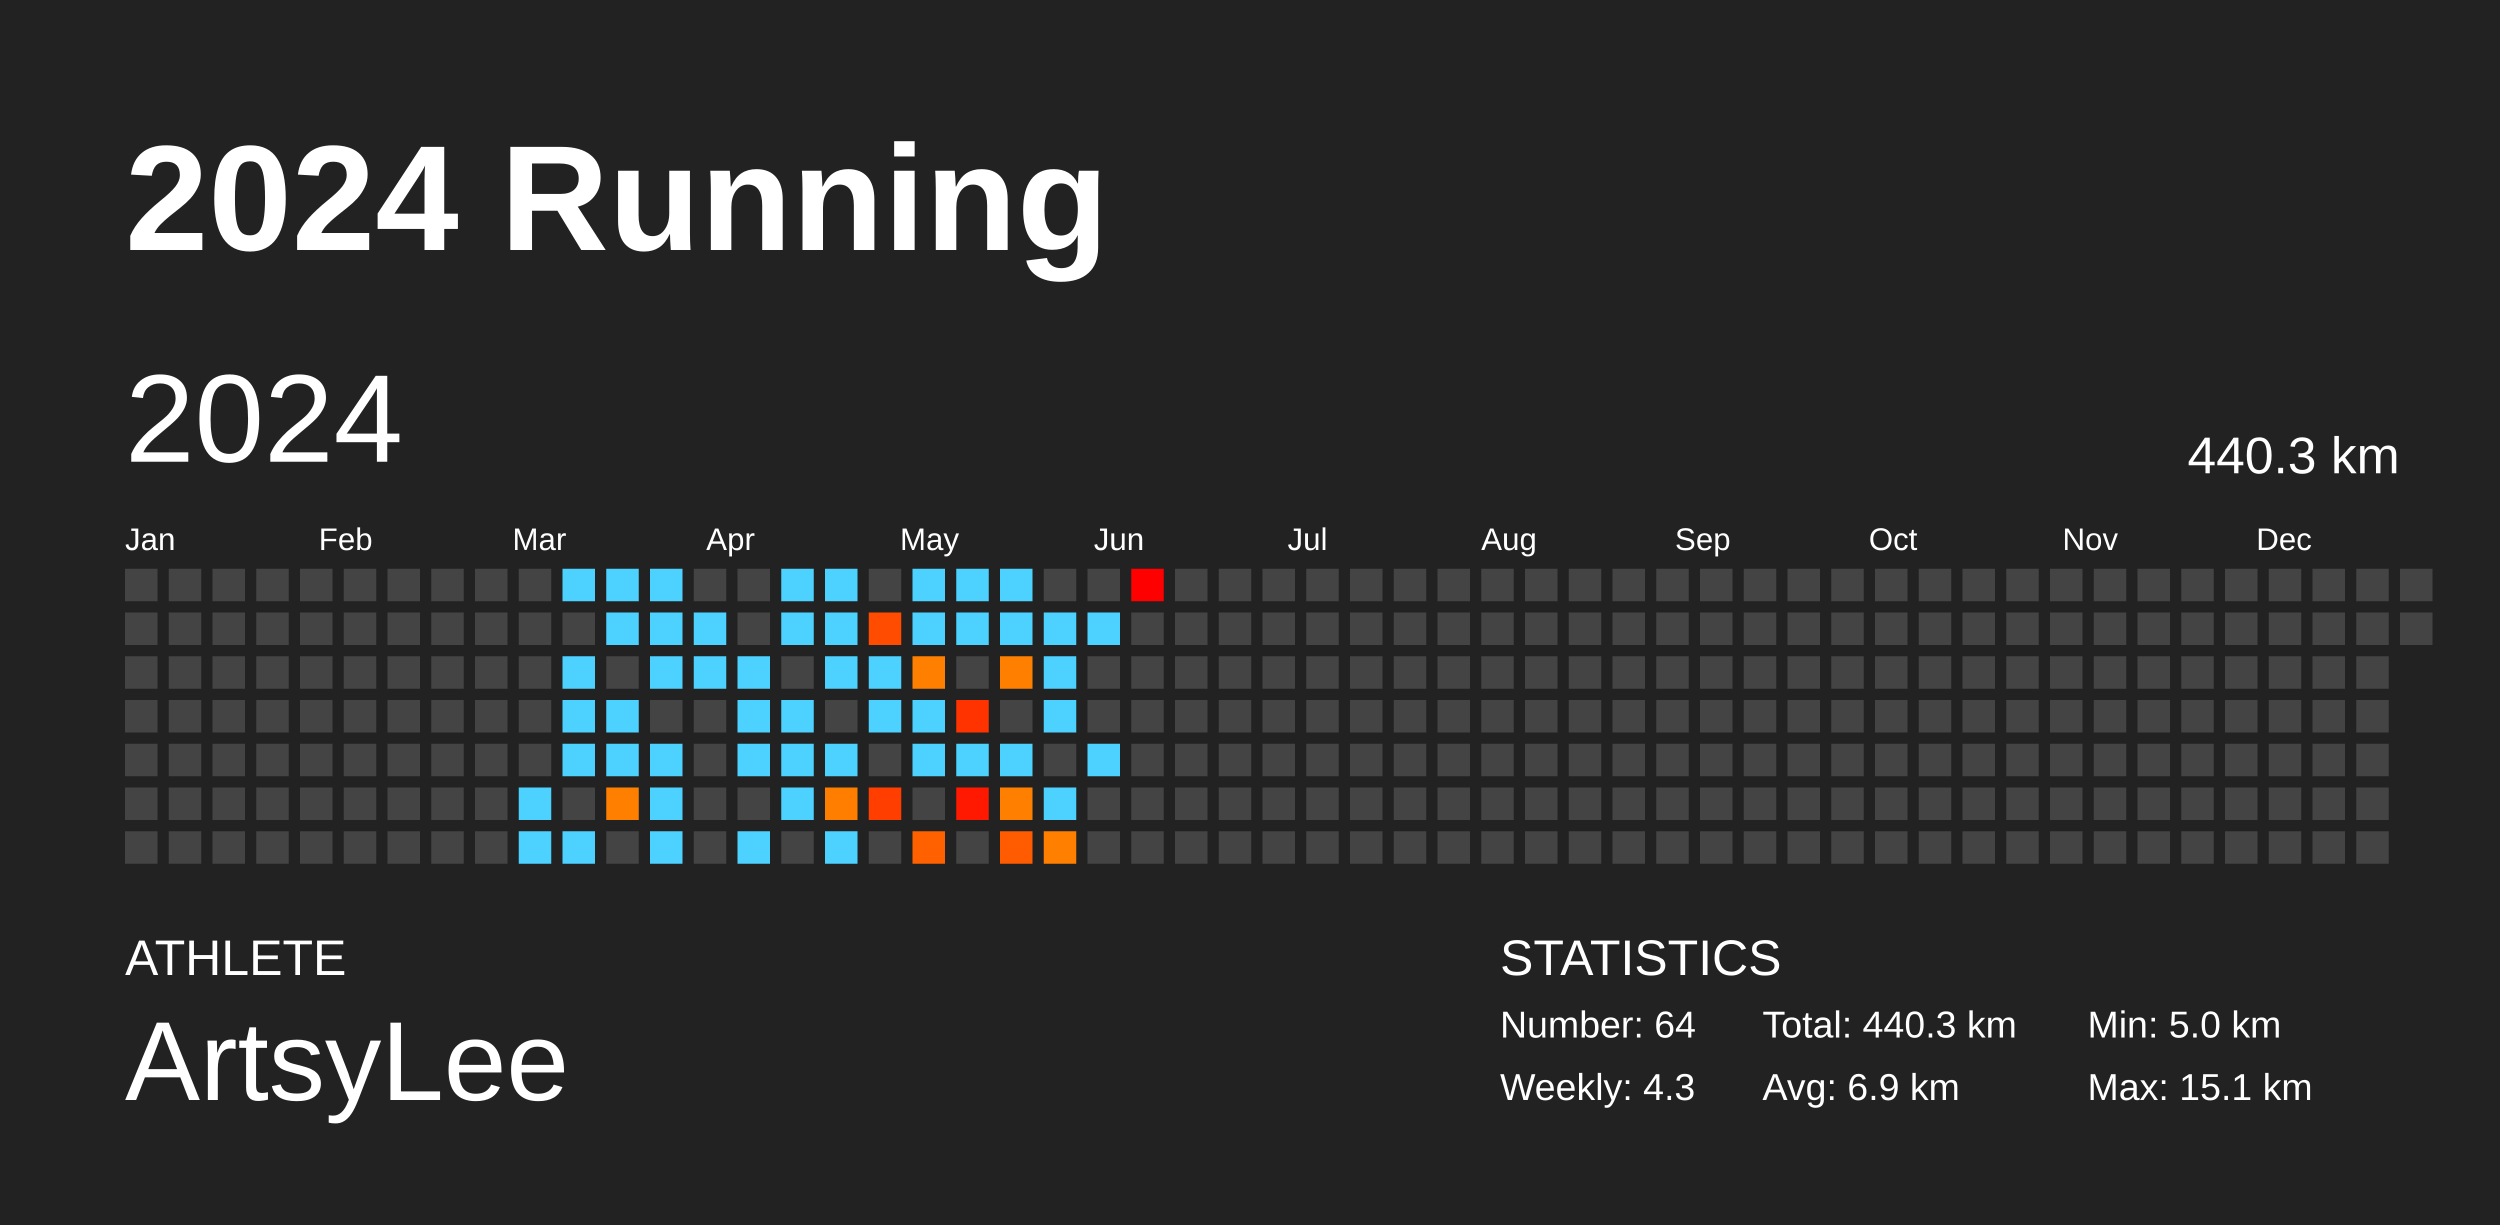
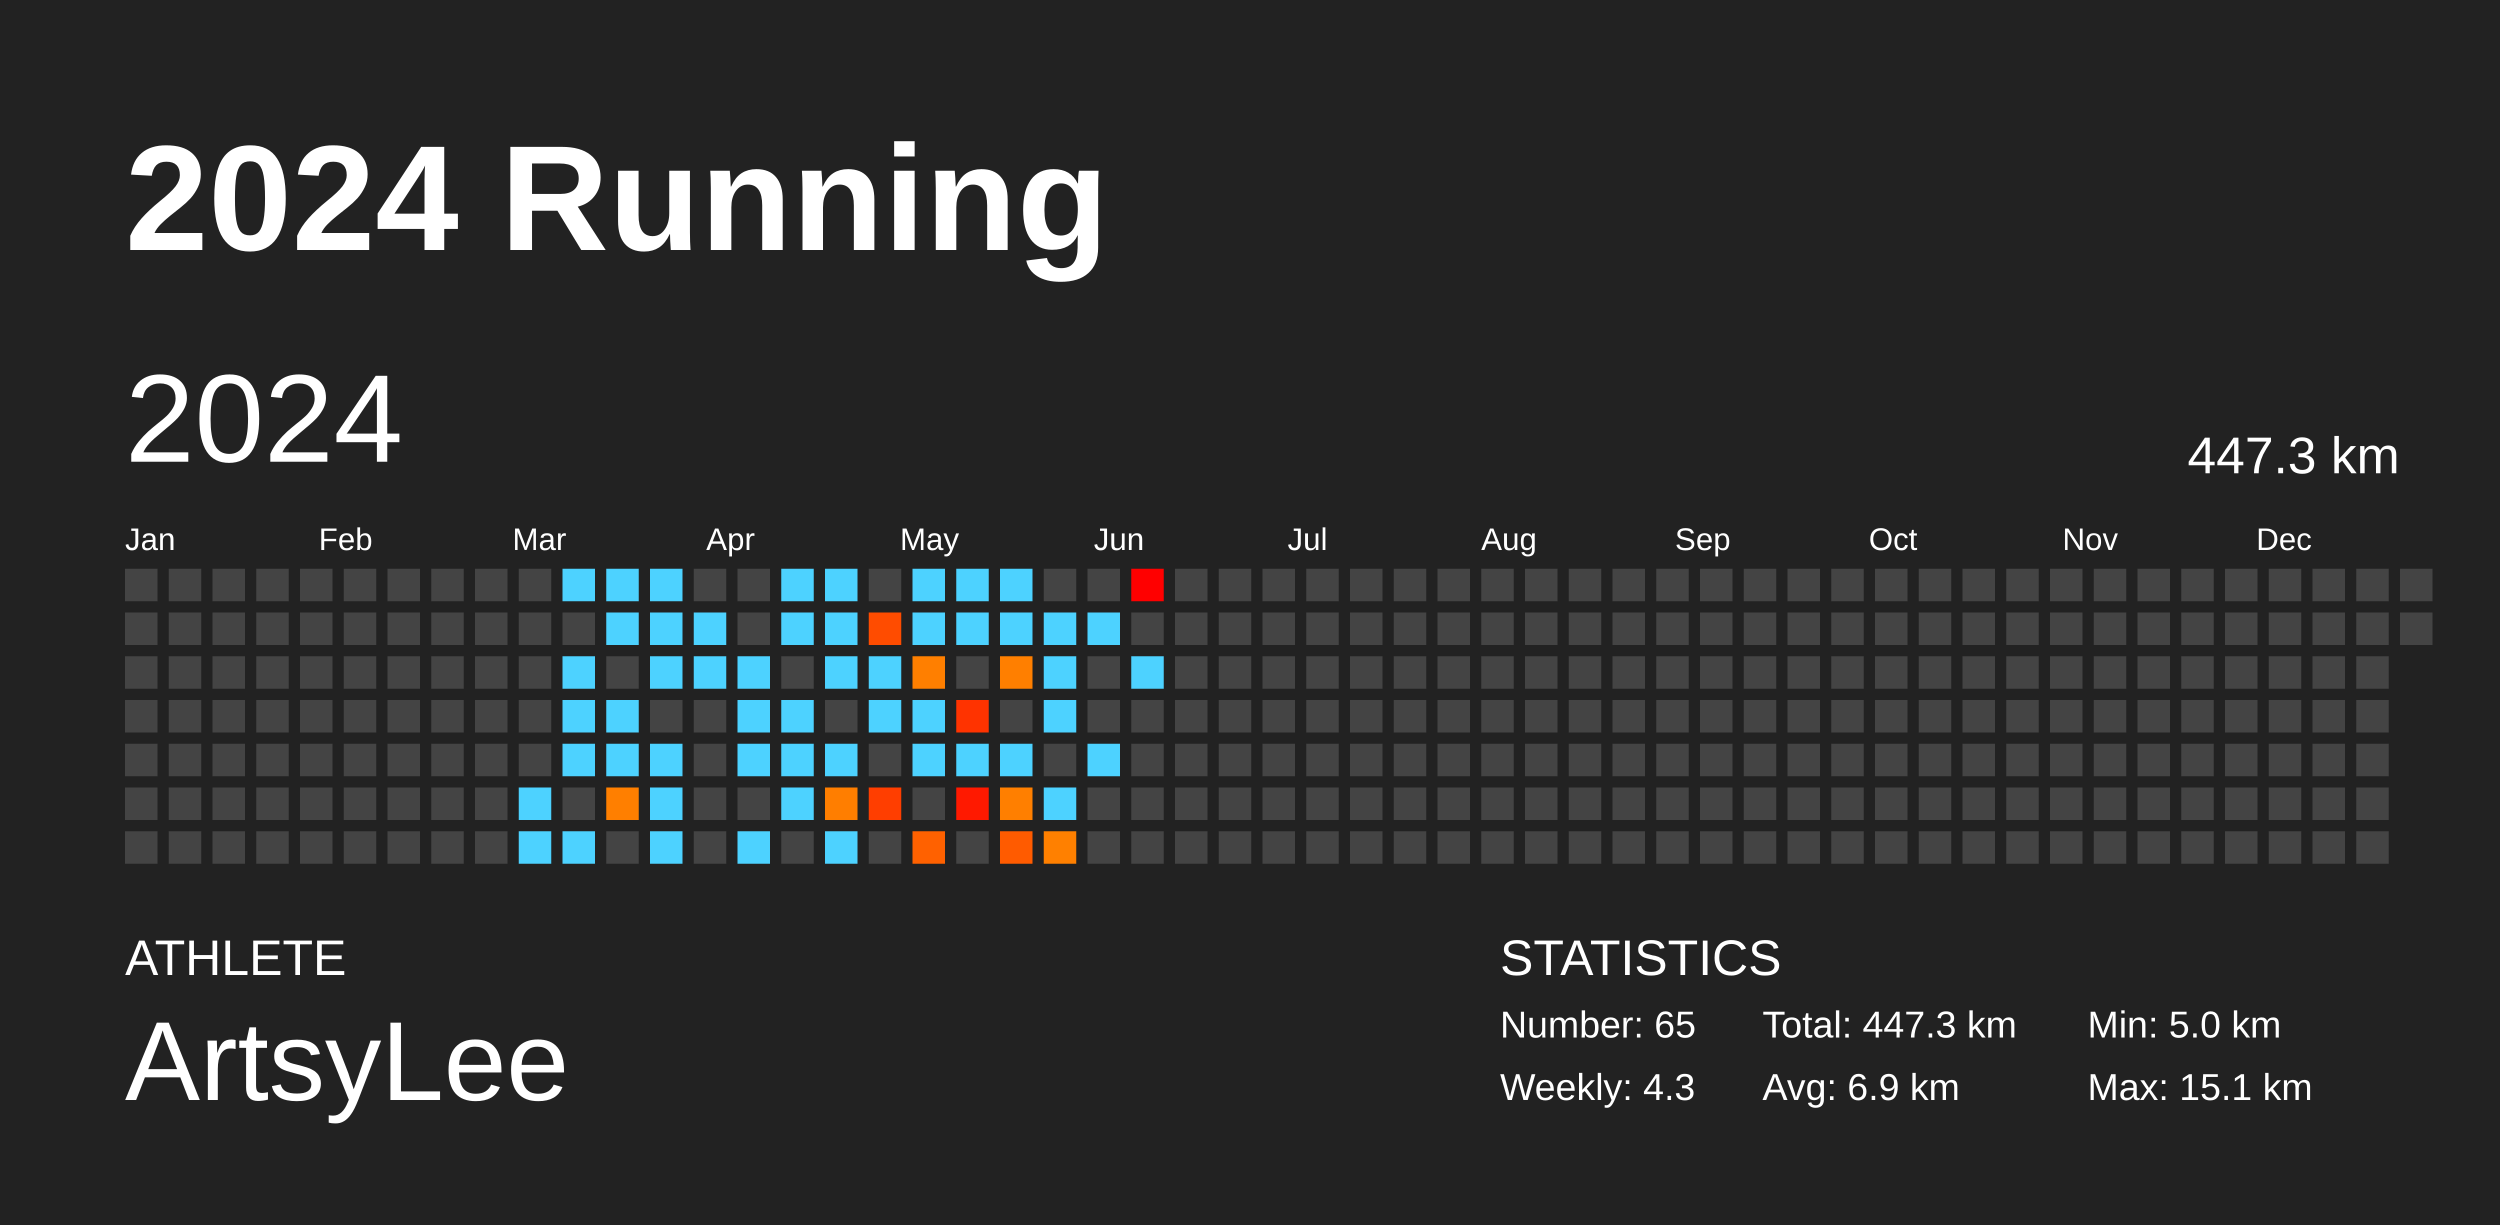
<svg xmlns="http://www.w3.org/2000/svg" baseProfile="full" height="98mm" version="1.1" viewBox="0,0,200,98" width="200mm">
  <defs />
  <rect fill="#222222" height="98" width="200" x="0" y="0" />
  <text fill="#FFFFFF" style="font-size:12px; font-family:Arial; font-weight:bold;" x="10" y="20">2024 Running</text>
  <text fill="#FFFFFF" style="font-size:4px; font-family:Arial" x="10" y="78">ATHLETE</text>
  <text fill="#FFFFFF" style="font-size:9px; font-family:Arial" x="10" y="88">ArtsyLee</text>
  <text fill="#FFFFFF" style="font-size:4px; font-family:Arial" x="120" y="78">STATISTICS</text>
-   <text fill="#FFFFFF" style="font-size:3px; font-family:Arial" x="120" y="83">Number: 64</text>
+   <text fill="#FFFFFF" style="font-size:3px; font-family:Arial" x="120" y="83">Number: 65</text>
  <text fill="#FFFFFF" style="font-size:3px; font-family:Arial" x="120" y="88">Weekly: 4.3</text>
-   <text fill="#FFFFFF" style="font-size:3px; font-family:Arial" x="141" y="83">Total: 440.3 km</text>
+   <text fill="#FFFFFF" style="font-size:3px; font-family:Arial" x="141" y="83">Total: 447.3 km</text>
  <text fill="#FFFFFF" style="font-size:3px; font-family:Arial" x="141" y="88">Avg: 6.9 km</text>
  <text fill="#FFFFFF" style="font-size:3px; font-family:Arial" x="167" y="83">Min: 5.0 km</text>
  <text fill="#FFFFFF" style="font-size:3px; font-family:Arial" x="167" y="88">Max: 15.1 km</text>
  <text dominant-baseline="hanging" fill="#FFFFFF" style="font-size:10.0px; font-family:Arial;" x="10" y="30">2024</text>
-   <text dominant-baseline="hanging" fill="#FFFFFF" style="font-size:4.125px; font-family:Arial;" x="175" y="35">440.3 km</text>
+   <text dominant-baseline="hanging" fill="#FFFFFF" style="font-size:4.125px; font-family:Arial;" x="175" y="35">447.3 km</text>
  <text fill="#FFFFFF" style="font-size:2.5px; font-family:Arial" x="10.0" y="44">Jan</text>
  <text fill="#FFFFFF" style="font-size:2.5px; font-family:Arial" x="25.5" y="44">Feb</text>
  <text fill="#FFFFFF" style="font-size:2.5px; font-family:Arial" x="41.0" y="44">Mar</text>
  <text fill="#FFFFFF" style="font-size:2.5px; font-family:Arial" x="56.5" y="44">Apr</text>
  <text fill="#FFFFFF" style="font-size:2.5px; font-family:Arial" x="72.0" y="44">May</text>
  <text fill="#FFFFFF" style="font-size:2.5px; font-family:Arial" x="87.5" y="44">Jun</text>
  <text fill="#FFFFFF" style="font-size:2.5px; font-family:Arial" x="103.0" y="44">Jul</text>
  <text fill="#FFFFFF" style="font-size:2.5px; font-family:Arial" x="118.5" y="44">Aug</text>
  <text fill="#FFFFFF" style="font-size:2.5px; font-family:Arial" x="134.0" y="44">Sep</text>
  <text fill="#FFFFFF" style="font-size:2.5px; font-family:Arial" x="149.5" y="44">Oct</text>
  <text fill="#FFFFFF" style="font-size:2.5px; font-family:Arial" x="165.0" y="44">Nov</text>
  <text fill="#FFFFFF" style="font-size:2.5px; font-family:Arial" x="180.5" y="44">Dec</text>
  <rect fill="#444444" height="2.6" width="2.6" x="10.0" y="45.5" />
  <rect fill="#444444" height="2.6" width="2.6" x="10.0" y="49.0" />
  <rect fill="#444444" height="2.6" width="2.6" x="10.0" y="52.5" />
  <rect fill="#444444" height="2.6" width="2.6" x="10.0" y="56.0" />
  <rect fill="#444444" height="2.6" width="2.6" x="10.0" y="59.5" />
  <rect fill="#444444" height="2.6" width="2.6" x="10.0" y="63.0" />
  <rect fill="#444444" height="2.6" width="2.6" x="10.0" y="66.5" />
  <rect fill="#444444" height="2.6" width="2.6" x="13.5" y="45.5" />
  <rect fill="#444444" height="2.6" width="2.6" x="13.5" y="49.0" />
  <rect fill="#444444" height="2.6" width="2.6" x="13.5" y="52.5" />
  <rect fill="#444444" height="2.6" width="2.6" x="13.5" y="56.0" />
  <rect fill="#444444" height="2.6" width="2.6" x="13.5" y="59.5" />
  <rect fill="#444444" height="2.6" width="2.6" x="13.5" y="63.0" />
  <rect fill="#444444" height="2.6" width="2.6" x="13.5" y="66.5" />
  <rect fill="#444444" height="2.6" width="2.6" x="17.0" y="45.5" />
  <rect fill="#444444" height="2.6" width="2.6" x="17.0" y="49.0" />
  <rect fill="#444444" height="2.6" width="2.6" x="17.0" y="52.5" />
  <rect fill="#444444" height="2.6" width="2.6" x="17.0" y="56.0" />
  <rect fill="#444444" height="2.6" width="2.6" x="17.0" y="59.5" />
  <rect fill="#444444" height="2.6" width="2.6" x="17.0" y="63.0" />
  <rect fill="#444444" height="2.6" width="2.6" x="17.0" y="66.5" />
  <rect fill="#444444" height="2.6" width="2.6" x="20.5" y="45.5" />
  <rect fill="#444444" height="2.6" width="2.6" x="20.5" y="49.0" />
  <rect fill="#444444" height="2.6" width="2.6" x="20.5" y="52.5" />
  <rect fill="#444444" height="2.6" width="2.6" x="20.5" y="56.0" />
  <rect fill="#444444" height="2.6" width="2.6" x="20.5" y="59.5" />
  <rect fill="#444444" height="2.6" width="2.6" x="20.5" y="63.0" />
  <rect fill="#444444" height="2.6" width="2.6" x="20.5" y="66.5" />
  <rect fill="#444444" height="2.6" width="2.6" x="24.0" y="45.5" />
  <rect fill="#444444" height="2.6" width="2.6" x="24.0" y="49.0" />
  <rect fill="#444444" height="2.6" width="2.6" x="24.0" y="52.5" />
  <rect fill="#444444" height="2.6" width="2.6" x="24.0" y="56.0" />
  <rect fill="#444444" height="2.6" width="2.6" x="24.0" y="59.5" />
  <rect fill="#444444" height="2.6" width="2.6" x="24.0" y="63.0" />
  <rect fill="#444444" height="2.6" width="2.6" x="24.0" y="66.5" />
  <rect fill="#444444" height="2.6" width="2.6" x="27.5" y="45.5" />
  <rect fill="#444444" height="2.6" width="2.6" x="27.5" y="49.0" />
  <rect fill="#444444" height="2.6" width="2.6" x="27.5" y="52.5" />
  <rect fill="#444444" height="2.6" width="2.6" x="27.5" y="56.0" />
  <rect fill="#444444" height="2.6" width="2.6" x="27.5" y="59.5" />
  <rect fill="#444444" height="2.6" width="2.6" x="27.5" y="63.0" />
  <rect fill="#444444" height="2.6" width="2.6" x="27.5" y="66.5" />
  <rect fill="#444444" height="2.6" width="2.6" x="31.0" y="45.5" />
  <rect fill="#444444" height="2.6" width="2.6" x="31.0" y="49.0" />
  <rect fill="#444444" height="2.6" width="2.6" x="31.0" y="52.5" />
  <rect fill="#444444" height="2.6" width="2.6" x="31.0" y="56.0" />
  <rect fill="#444444" height="2.6" width="2.6" x="31.0" y="59.5" />
  <rect fill="#444444" height="2.6" width="2.6" x="31.0" y="63.0" />
  <rect fill="#444444" height="2.6" width="2.6" x="31.0" y="66.5" />
  <rect fill="#444444" height="2.6" width="2.6" x="34.5" y="45.5" />
  <rect fill="#444444" height="2.6" width="2.6" x="34.5" y="49.0" />
  <rect fill="#444444" height="2.6" width="2.6" x="34.5" y="52.5" />
  <rect fill="#444444" height="2.6" width="2.6" x="34.5" y="56.0" />
  <rect fill="#444444" height="2.6" width="2.6" x="34.5" y="59.5" />
  <rect fill="#444444" height="2.6" width="2.6" x="34.5" y="63.0" />
  <rect fill="#444444" height="2.6" width="2.6" x="34.5" y="66.5" />
  <rect fill="#444444" height="2.6" width="2.6" x="38.0" y="45.5" />
  <rect fill="#444444" height="2.6" width="2.6" x="38.0" y="49.0" />
  <rect fill="#444444" height="2.6" width="2.6" x="38.0" y="52.5" />
  <rect fill="#444444" height="2.6" width="2.6" x="38.0" y="56.0" />
  <rect fill="#444444" height="2.6" width="2.6" x="38.0" y="59.5" />
  <rect fill="#444444" height="2.6" width="2.6" x="38.0" y="63.0" />
  <rect fill="#444444" height="2.6" width="2.6" x="38.0" y="66.5" />
  <rect fill="#444444" height="2.6" width="2.6" x="41.5" y="45.5" />
  <rect fill="#444444" height="2.6" width="2.6" x="41.5" y="49.0" />
  <rect fill="#444444" height="2.6" width="2.6" x="41.5" y="52.5" />
  <rect fill="#444444" height="2.6" width="2.6" x="41.5" y="56.0" />
  <rect fill="#444444" height="2.6" width="2.6" x="41.5" y="59.5" />
  <rect fill="#4dd2ff" height="2.6" width="2.6" x="41.5" y="63.0" />
  <rect fill="#4dd2ff" height="2.6" width="2.6" x="41.5" y="66.5" />
  <rect fill="#4dd2ff" height="2.6" width="2.6" x="45.0" y="45.5" />
  <rect fill="#444444" height="2.6" width="2.6" x="45.0" y="49.0" />
  <rect fill="#4dd2ff" height="2.6" width="2.6" x="45.0" y="52.5" />
  <rect fill="#4dd2ff" height="2.6" width="2.6" x="45.0" y="56.0" />
  <rect fill="#4dd2ff" height="2.6" width="2.6" x="45.0" y="59.5" />
  <rect fill="#444444" height="2.6" width="2.6" x="45.0" y="63.0" />
  <rect fill="#4dd2ff" height="2.6" width="2.6" x="45.0" y="66.5" />
  <rect fill="#4dd2ff" height="2.6" width="2.6" x="48.5" y="45.5" />
  <rect fill="#4dd2ff" height="2.6" width="2.6" x="48.5" y="49.0" />
  <rect fill="#444444" height="2.6" width="2.6" x="48.5" y="52.5" />
  <rect fill="#4dd2ff" height="2.6" width="2.6" x="48.5" y="56.0" />
  <rect fill="#4dd2ff" height="2.6" width="2.6" x="48.5" y="59.5" />
  <rect fill="#ff7f00" height="2.6" width="2.6" x="48.5" y="63.0" />
  <rect fill="#444444" height="2.6" width="2.6" x="48.5" y="66.5" />
  <rect fill="#4dd2ff" height="2.6" width="2.6" x="52.0" y="45.5" />
  <rect fill="#4dd2ff" height="2.6" width="2.6" x="52.0" y="49.0" />
  <rect fill="#4dd2ff" height="2.6" width="2.6" x="52.0" y="52.5" />
  <rect fill="#444444" height="2.6" width="2.6" x="52.0" y="56.0" />
  <rect fill="#4dd2ff" height="2.6" width="2.6" x="52.0" y="59.5" />
  <rect fill="#4dd2ff" height="2.6" width="2.6" x="52.0" y="63.0" />
  <rect fill="#4dd2ff" height="2.6" width="2.6" x="52.0" y="66.5" />
  <rect fill="#444444" height="2.6" width="2.6" x="55.5" y="45.5" />
  <rect fill="#4dd2ff" height="2.6" width="2.6" x="55.5" y="49.0" />
  <rect fill="#4dd2ff" height="2.6" width="2.6" x="55.5" y="52.5" />
  <rect fill="#444444" height="2.6" width="2.6" x="55.5" y="56.0" />
  <rect fill="#444444" height="2.6" width="2.6" x="55.5" y="59.5" />
  <rect fill="#444444" height="2.6" width="2.6" x="55.5" y="63.0" />
  <rect fill="#444444" height="2.6" width="2.6" x="55.5" y="66.5" />
  <rect fill="#444444" height="2.6" width="2.6" x="59.0" y="45.5" />
  <rect fill="#444444" height="2.6" width="2.6" x="59.0" y="49.0" />
  <rect fill="#4dd2ff" height="2.6" width="2.6" x="59.0" y="52.5" />
  <rect fill="#4dd2ff" height="2.6" width="2.6" x="59.0" y="56.0" />
  <rect fill="#4dd2ff" height="2.6" width="2.6" x="59.0" y="59.5" />
  <rect fill="#444444" height="2.6" width="2.6" x="59.0" y="63.0" />
  <rect fill="#4dd2ff" height="2.6" width="2.6" x="59.0" y="66.5" />
  <rect fill="#4dd2ff" height="2.6" width="2.6" x="62.5" y="45.5" />
  <rect fill="#4dd2ff" height="2.6" width="2.6" x="62.5" y="49.0" />
  <rect fill="#444444" height="2.6" width="2.6" x="62.5" y="52.5" />
  <rect fill="#4dd2ff" height="2.6" width="2.6" x="62.5" y="56.0" />
  <rect fill="#4dd2ff" height="2.6" width="2.6" x="62.5" y="59.5" />
  <rect fill="#4dd2ff" height="2.6" width="2.6" x="62.5" y="63.0" />
  <rect fill="#444444" height="2.6" width="2.6" x="62.5" y="66.5" />
  <rect fill="#4dd2ff" height="2.6" width="2.6" x="66.0" y="45.5" />
  <rect fill="#4dd2ff" height="2.6" width="2.6" x="66.0" y="49.0" />
  <rect fill="#4dd2ff" height="2.6" width="2.6" x="66.0" y="52.5" />
  <rect fill="#444444" height="2.6" width="2.6" x="66.0" y="56.0" />
  <rect fill="#4dd2ff" height="2.6" width="2.6" x="66.0" y="59.5" />
  <rect fill="#ff7e00" height="2.6" width="2.6" x="66.0" y="63.0" />
  <rect fill="#4dd2ff" height="2.6" width="2.6" x="66.0" y="66.5" />
  <rect fill="#444444" height="2.6" width="2.6" x="69.5" y="45.5" />
  <rect fill="#ff4c00" height="2.6" width="2.6" x="69.5" y="49.0" />
  <rect fill="#4dd2ff" height="2.6" width="2.6" x="69.5" y="52.5" />
  <rect fill="#4dd2ff" height="2.6" width="2.6" x="69.5" y="56.0" />
  <rect fill="#444444" height="2.6" width="2.6" x="69.5" y="59.5" />
  <rect fill="#ff3e00" height="2.6" width="2.6" x="69.5" y="63.0" />
  <rect fill="#444444" height="2.6" width="2.6" x="69.5" y="66.5" />
  <rect fill="#4dd2ff" height="2.6" width="2.6" x="73.0" y="45.5" />
  <rect fill="#4dd2ff" height="2.6" width="2.6" x="73.0" y="49.0" />
  <rect fill="#ff7f00" height="2.6" width="2.6" x="73.0" y="52.5" />
  <rect fill="#4dd2ff" height="2.6" width="2.6" x="73.0" y="56.0" />
  <rect fill="#4dd2ff" height="2.6" width="2.6" x="73.0" y="59.5" />
  <rect fill="#444444" height="2.6" width="2.6" x="73.0" y="63.0" />
  <rect fill="#ff6100" height="2.6" width="2.6" x="73.0" y="66.5" />
  <rect fill="#4dd2ff" height="2.6" width="2.6" x="76.5" y="45.5" />
  <rect fill="#4dd2ff" height="2.6" width="2.6" x="76.5" y="49.0" />
  <rect fill="#444444" height="2.6" width="2.6" x="76.5" y="52.5" />
  <rect fill="#ff3300" height="2.6" width="2.6" x="76.5" y="56.0" />
  <rect fill="#4dd2ff" height="2.6" width="2.6" x="76.5" y="59.5" />
  <rect fill="#ff1900" height="2.6" width="2.6" x="76.5" y="63.0" />
  <rect fill="#444444" height="2.6" width="2.6" x="76.5" y="66.5" />
  <rect fill="#4dd2ff" height="2.6" width="2.6" x="80.0" y="45.5" />
  <rect fill="#4dd2ff" height="2.6" width="2.6" x="80.0" y="49.0" />
  <rect fill="#ff7f00" height="2.6" width="2.6" x="80.0" y="52.5" />
  <rect fill="#444444" height="2.6" width="2.6" x="80.0" y="56.0" />
  <rect fill="#4dd2ff" height="2.6" width="2.6" x="80.0" y="59.5" />
  <rect fill="#ff7f00" height="2.6" width="2.6" x="80.0" y="63.0" />
  <rect fill="#ff5b00" height="2.6" width="2.6" x="80.0" y="66.5" />
  <rect fill="#444444" height="2.6" width="2.6" x="83.5" y="45.5" />
  <rect fill="#4dd2ff" height="2.6" width="2.6" x="83.5" y="49.0" />
  <rect fill="#4dd2ff" height="2.6" width="2.6" x="83.5" y="52.5" />
  <rect fill="#4dd2ff" height="2.6" width="2.6" x="83.5" y="56.0" />
  <rect fill="#444444" height="2.6" width="2.6" x="83.5" y="59.5" />
  <rect fill="#4dd2ff" height="2.6" width="2.6" x="83.5" y="63.0" />
  <rect fill="#ff8000" height="2.6" width="2.6" x="83.5" y="66.5" />
  <rect fill="#444444" height="2.6" width="2.6" x="87.0" y="45.5" />
  <rect fill="#4dd2ff" height="2.6" width="2.6" x="87.0" y="49.0" />
  <rect fill="#444444" height="2.6" width="2.6" x="87.0" y="52.5" />
  <rect fill="#444444" height="2.6" width="2.6" x="87.0" y="56.0" />
  <rect fill="#4dd2ff" height="2.6" width="2.6" x="87.0" y="59.5" />
  <rect fill="#444444" height="2.6" width="2.6" x="87.0" y="63.0" />
  <rect fill="#444444" height="2.6" width="2.6" x="87.0" y="66.5" />
  <rect fill="#ff0000" height="2.6" width="2.6" x="90.5" y="45.5" />
  <rect fill="#444444" height="2.6" width="2.6" x="90.5" y="49.0" />
-   <rect fill="#444444" height="2.6" width="2.6" x="90.5" y="52.5" />
+   <rect fill="#4dd2ff" height="2.6" width="2.6" x="90.5" y="52.5" />
  <rect fill="#444444" height="2.6" width="2.6" x="90.5" y="56.0" />
  <rect fill="#444444" height="2.6" width="2.6" x="90.5" y="59.5" />
  <rect fill="#444444" height="2.6" width="2.6" x="90.5" y="63.0" />
  <rect fill="#444444" height="2.6" width="2.6" x="90.5" y="66.5" />
  <rect fill="#444444" height="2.6" width="2.6" x="94.0" y="45.5" />
  <rect fill="#444444" height="2.6" width="2.6" x="94.0" y="49.0" />
  <rect fill="#444444" height="2.6" width="2.6" x="94.0" y="52.5" />
  <rect fill="#444444" height="2.6" width="2.6" x="94.0" y="56.0" />
  <rect fill="#444444" height="2.6" width="2.6" x="94.0" y="59.5" />
  <rect fill="#444444" height="2.6" width="2.6" x="94.0" y="63.0" />
  <rect fill="#444444" height="2.6" width="2.6" x="94.0" y="66.5" />
  <rect fill="#444444" height="2.6" width="2.6" x="97.5" y="45.5" />
  <rect fill="#444444" height="2.6" width="2.6" x="97.5" y="49.0" />
  <rect fill="#444444" height="2.6" width="2.6" x="97.5" y="52.5" />
  <rect fill="#444444" height="2.6" width="2.6" x="97.5" y="56.0" />
  <rect fill="#444444" height="2.6" width="2.6" x="97.5" y="59.5" />
  <rect fill="#444444" height="2.6" width="2.6" x="97.5" y="63.0" />
  <rect fill="#444444" height="2.6" width="2.6" x="97.5" y="66.5" />
  <rect fill="#444444" height="2.6" width="2.6" x="101.0" y="45.5" />
  <rect fill="#444444" height="2.6" width="2.6" x="101.0" y="49.0" />
  <rect fill="#444444" height="2.6" width="2.6" x="101.0" y="52.5" />
  <rect fill="#444444" height="2.6" width="2.6" x="101.0" y="56.0" />
  <rect fill="#444444" height="2.6" width="2.6" x="101.0" y="59.5" />
  <rect fill="#444444" height="2.6" width="2.6" x="101.0" y="63.0" />
  <rect fill="#444444" height="2.6" width="2.6" x="101.0" y="66.5" />
  <rect fill="#444444" height="2.6" width="2.6" x="104.5" y="45.5" />
  <rect fill="#444444" height="2.6" width="2.6" x="104.5" y="49.0" />
  <rect fill="#444444" height="2.6" width="2.6" x="104.5" y="52.5" />
  <rect fill="#444444" height="2.6" width="2.6" x="104.5" y="56.0" />
  <rect fill="#444444" height="2.6" width="2.6" x="104.5" y="59.5" />
  <rect fill="#444444" height="2.6" width="2.6" x="104.5" y="63.0" />
  <rect fill="#444444" height="2.6" width="2.6" x="104.5" y="66.5" />
  <rect fill="#444444" height="2.6" width="2.6" x="108.0" y="45.5" />
  <rect fill="#444444" height="2.6" width="2.6" x="108.0" y="49.0" />
  <rect fill="#444444" height="2.6" width="2.6" x="108.0" y="52.5" />
  <rect fill="#444444" height="2.6" width="2.6" x="108.0" y="56.0" />
  <rect fill="#444444" height="2.6" width="2.6" x="108.0" y="59.5" />
  <rect fill="#444444" height="2.6" width="2.6" x="108.0" y="63.0" />
  <rect fill="#444444" height="2.6" width="2.6" x="108.0" y="66.5" />
  <rect fill="#444444" height="2.6" width="2.6" x="111.5" y="45.5" />
  <rect fill="#444444" height="2.6" width="2.6" x="111.5" y="49.0" />
  <rect fill="#444444" height="2.6" width="2.6" x="111.5" y="52.5" />
  <rect fill="#444444" height="2.6" width="2.6" x="111.5" y="56.0" />
  <rect fill="#444444" height="2.6" width="2.6" x="111.5" y="59.5" />
  <rect fill="#444444" height="2.6" width="2.6" x="111.5" y="63.0" />
  <rect fill="#444444" height="2.6" width="2.6" x="111.5" y="66.5" />
  <rect fill="#444444" height="2.6" width="2.6" x="115.0" y="45.5" />
  <rect fill="#444444" height="2.6" width="2.6" x="115.0" y="49.0" />
  <rect fill="#444444" height="2.6" width="2.6" x="115.0" y="52.5" />
  <rect fill="#444444" height="2.6" width="2.6" x="115.0" y="56.0" />
  <rect fill="#444444" height="2.6" width="2.6" x="115.0" y="59.5" />
  <rect fill="#444444" height="2.6" width="2.6" x="115.0" y="63.0" />
  <rect fill="#444444" height="2.6" width="2.6" x="115.0" y="66.5" />
  <rect fill="#444444" height="2.6" width="2.6" x="118.5" y="45.5" />
  <rect fill="#444444" height="2.6" width="2.6" x="118.5" y="49.0" />
  <rect fill="#444444" height="2.6" width="2.6" x="118.5" y="52.5" />
  <rect fill="#444444" height="2.6" width="2.6" x="118.5" y="56.0" />
  <rect fill="#444444" height="2.6" width="2.6" x="118.5" y="59.5" />
  <rect fill="#444444" height="2.6" width="2.6" x="118.5" y="63.0" />
  <rect fill="#444444" height="2.6" width="2.6" x="118.5" y="66.5" />
  <rect fill="#444444" height="2.6" width="2.6" x="122.0" y="45.5" />
  <rect fill="#444444" height="2.6" width="2.6" x="122.0" y="49.0" />
  <rect fill="#444444" height="2.6" width="2.6" x="122.0" y="52.5" />
  <rect fill="#444444" height="2.6" width="2.6" x="122.0" y="56.0" />
  <rect fill="#444444" height="2.6" width="2.6" x="122.0" y="59.5" />
  <rect fill="#444444" height="2.6" width="2.6" x="122.0" y="63.0" />
  <rect fill="#444444" height="2.6" width="2.6" x="122.0" y="66.5" />
  <rect fill="#444444" height="2.6" width="2.6" x="125.5" y="45.5" />
  <rect fill="#444444" height="2.6" width="2.6" x="125.5" y="49.0" />
  <rect fill="#444444" height="2.6" width="2.6" x="125.5" y="52.5" />
  <rect fill="#444444" height="2.6" width="2.6" x="125.5" y="56.0" />
  <rect fill="#444444" height="2.6" width="2.6" x="125.5" y="59.5" />
  <rect fill="#444444" height="2.6" width="2.6" x="125.5" y="63.0" />
  <rect fill="#444444" height="2.6" width="2.6" x="125.5" y="66.5" />
  <rect fill="#444444" height="2.6" width="2.6" x="129.0" y="45.5" />
  <rect fill="#444444" height="2.6" width="2.6" x="129.0" y="49.0" />
  <rect fill="#444444" height="2.6" width="2.6" x="129.0" y="52.5" />
  <rect fill="#444444" height="2.6" width="2.6" x="129.0" y="56.0" />
  <rect fill="#444444" height="2.6" width="2.6" x="129.0" y="59.5" />
  <rect fill="#444444" height="2.6" width="2.6" x="129.0" y="63.0" />
  <rect fill="#444444" height="2.6" width="2.6" x="129.0" y="66.5" />
  <rect fill="#444444" height="2.6" width="2.6" x="132.5" y="45.5" />
  <rect fill="#444444" height="2.6" width="2.6" x="132.5" y="49.0" />
  <rect fill="#444444" height="2.6" width="2.6" x="132.5" y="52.5" />
  <rect fill="#444444" height="2.6" width="2.6" x="132.5" y="56.0" />
  <rect fill="#444444" height="2.6" width="2.6" x="132.5" y="59.5" />
  <rect fill="#444444" height="2.6" width="2.6" x="132.5" y="63.0" />
  <rect fill="#444444" height="2.6" width="2.6" x="132.5" y="66.5" />
  <rect fill="#444444" height="2.6" width="2.6" x="136.0" y="45.5" />
  <rect fill="#444444" height="2.6" width="2.6" x="136.0" y="49.0" />
  <rect fill="#444444" height="2.6" width="2.6" x="136.0" y="52.5" />
  <rect fill="#444444" height="2.6" width="2.6" x="136.0" y="56.0" />
  <rect fill="#444444" height="2.6" width="2.6" x="136.0" y="59.5" />
  <rect fill="#444444" height="2.6" width="2.6" x="136.0" y="63.0" />
  <rect fill="#444444" height="2.6" width="2.6" x="136.0" y="66.5" />
  <rect fill="#444444" height="2.6" width="2.6" x="139.5" y="45.5" />
  <rect fill="#444444" height="2.6" width="2.6" x="139.5" y="49.0" />
  <rect fill="#444444" height="2.6" width="2.6" x="139.5" y="52.5" />
  <rect fill="#444444" height="2.6" width="2.6" x="139.5" y="56.0" />
  <rect fill="#444444" height="2.6" width="2.6" x="139.5" y="59.5" />
  <rect fill="#444444" height="2.6" width="2.6" x="139.5" y="63.0" />
  <rect fill="#444444" height="2.6" width="2.6" x="139.5" y="66.5" />
  <rect fill="#444444" height="2.6" width="2.6" x="143.0" y="45.5" />
  <rect fill="#444444" height="2.6" width="2.6" x="143.0" y="49.0" />
  <rect fill="#444444" height="2.6" width="2.6" x="143.0" y="52.5" />
  <rect fill="#444444" height="2.6" width="2.6" x="143.0" y="56.0" />
  <rect fill="#444444" height="2.6" width="2.6" x="143.0" y="59.5" />
  <rect fill="#444444" height="2.6" width="2.6" x="143.0" y="63.0" />
  <rect fill="#444444" height="2.6" width="2.6" x="143.0" y="66.5" />
  <rect fill="#444444" height="2.6" width="2.6" x="146.5" y="45.5" />
  <rect fill="#444444" height="2.6" width="2.6" x="146.5" y="49.0" />
  <rect fill="#444444" height="2.6" width="2.6" x="146.5" y="52.5" />
  <rect fill="#444444" height="2.6" width="2.6" x="146.5" y="56.0" />
  <rect fill="#444444" height="2.6" width="2.6" x="146.5" y="59.5" />
  <rect fill="#444444" height="2.6" width="2.6" x="146.5" y="63.0" />
  <rect fill="#444444" height="2.6" width="2.6" x="146.5" y="66.5" />
  <rect fill="#444444" height="2.6" width="2.6" x="150.0" y="45.5" />
  <rect fill="#444444" height="2.6" width="2.6" x="150.0" y="49.0" />
  <rect fill="#444444" height="2.6" width="2.6" x="150.0" y="52.5" />
  <rect fill="#444444" height="2.6" width="2.6" x="150.0" y="56.0" />
  <rect fill="#444444" height="2.6" width="2.6" x="150.0" y="59.5" />
  <rect fill="#444444" height="2.6" width="2.6" x="150.0" y="63.0" />
  <rect fill="#444444" height="2.6" width="2.6" x="150.0" y="66.5" />
  <rect fill="#444444" height="2.6" width="2.6" x="153.5" y="45.5" />
  <rect fill="#444444" height="2.6" width="2.6" x="153.5" y="49.0" />
  <rect fill="#444444" height="2.6" width="2.6" x="153.5" y="52.5" />
  <rect fill="#444444" height="2.6" width="2.6" x="153.5" y="56.0" />
  <rect fill="#444444" height="2.6" width="2.6" x="153.5" y="59.5" />
  <rect fill="#444444" height="2.6" width="2.6" x="153.5" y="63.0" />
  <rect fill="#444444" height="2.6" width="2.6" x="153.5" y="66.5" />
  <rect fill="#444444" height="2.6" width="2.6" x="157.0" y="45.5" />
  <rect fill="#444444" height="2.6" width="2.6" x="157.0" y="49.0" />
  <rect fill="#444444" height="2.6" width="2.6" x="157.0" y="52.5" />
  <rect fill="#444444" height="2.6" width="2.6" x="157.0" y="56.0" />
  <rect fill="#444444" height="2.6" width="2.6" x="157.0" y="59.5" />
  <rect fill="#444444" height="2.6" width="2.6" x="157.0" y="63.0" />
  <rect fill="#444444" height="2.6" width="2.6" x="157.0" y="66.5" />
  <rect fill="#444444" height="2.6" width="2.6" x="160.5" y="45.5" />
  <rect fill="#444444" height="2.6" width="2.6" x="160.5" y="49.0" />
  <rect fill="#444444" height="2.6" width="2.6" x="160.5" y="52.5" />
  <rect fill="#444444" height="2.6" width="2.6" x="160.5" y="56.0" />
  <rect fill="#444444" height="2.6" width="2.6" x="160.5" y="59.5" />
  <rect fill="#444444" height="2.6" width="2.6" x="160.5" y="63.0" />
  <rect fill="#444444" height="2.6" width="2.6" x="160.5" y="66.5" />
  <rect fill="#444444" height="2.6" width="2.6" x="164.0" y="45.5" />
  <rect fill="#444444" height="2.6" width="2.6" x="164.0" y="49.0" />
  <rect fill="#444444" height="2.6" width="2.6" x="164.0" y="52.5" />
  <rect fill="#444444" height="2.6" width="2.6" x="164.0" y="56.0" />
  <rect fill="#444444" height="2.6" width="2.6" x="164.0" y="59.5" />
  <rect fill="#444444" height="2.6" width="2.6" x="164.0" y="63.0" />
  <rect fill="#444444" height="2.6" width="2.6" x="164.0" y="66.5" />
  <rect fill="#444444" height="2.6" width="2.6" x="167.5" y="45.5" />
  <rect fill="#444444" height="2.6" width="2.6" x="167.5" y="49.0" />
  <rect fill="#444444" height="2.6" width="2.6" x="167.5" y="52.5" />
  <rect fill="#444444" height="2.6" width="2.6" x="167.5" y="56.0" />
  <rect fill="#444444" height="2.6" width="2.6" x="167.5" y="59.5" />
  <rect fill="#444444" height="2.6" width="2.6" x="167.5" y="63.0" />
  <rect fill="#444444" height="2.6" width="2.6" x="167.5" y="66.5" />
  <rect fill="#444444" height="2.6" width="2.6" x="171.0" y="45.5" />
  <rect fill="#444444" height="2.6" width="2.6" x="171.0" y="49.0" />
  <rect fill="#444444" height="2.6" width="2.6" x="171.0" y="52.5" />
  <rect fill="#444444" height="2.6" width="2.6" x="171.0" y="56.0" />
  <rect fill="#444444" height="2.6" width="2.6" x="171.0" y="59.5" />
  <rect fill="#444444" height="2.6" width="2.6" x="171.0" y="63.0" />
  <rect fill="#444444" height="2.6" width="2.6" x="171.0" y="66.5" />
  <rect fill="#444444" height="2.6" width="2.6" x="174.5" y="45.5" />
  <rect fill="#444444" height="2.6" width="2.6" x="174.5" y="49.0" />
  <rect fill="#444444" height="2.6" width="2.6" x="174.5" y="52.5" />
  <rect fill="#444444" height="2.6" width="2.6" x="174.5" y="56.0" />
  <rect fill="#444444" height="2.6" width="2.6" x="174.5" y="59.5" />
  <rect fill="#444444" height="2.6" width="2.6" x="174.5" y="63.0" />
  <rect fill="#444444" height="2.6" width="2.6" x="174.5" y="66.5" />
  <rect fill="#444444" height="2.6" width="2.6" x="178.0" y="45.5" />
  <rect fill="#444444" height="2.6" width="2.6" x="178.0" y="49.0" />
  <rect fill="#444444" height="2.6" width="2.6" x="178.0" y="52.5" />
  <rect fill="#444444" height="2.6" width="2.6" x="178.0" y="56.0" />
  <rect fill="#444444" height="2.6" width="2.6" x="178.0" y="59.5" />
  <rect fill="#444444" height="2.6" width="2.6" x="178.0" y="63.0" />
  <rect fill="#444444" height="2.6" width="2.6" x="178.0" y="66.5" />
  <rect fill="#444444" height="2.6" width="2.6" x="181.5" y="45.5" />
  <rect fill="#444444" height="2.6" width="2.6" x="181.5" y="49.0" />
  <rect fill="#444444" height="2.6" width="2.6" x="181.5" y="52.5" />
  <rect fill="#444444" height="2.6" width="2.6" x="181.5" y="56.0" />
  <rect fill="#444444" height="2.6" width="2.6" x="181.5" y="59.5" />
  <rect fill="#444444" height="2.6" width="2.6" x="181.5" y="63.0" />
  <rect fill="#444444" height="2.6" width="2.6" x="181.5" y="66.5" />
  <rect fill="#444444" height="2.6" width="2.6" x="185.0" y="45.5" />
  <rect fill="#444444" height="2.6" width="2.6" x="185.0" y="49.0" />
  <rect fill="#444444" height="2.6" width="2.6" x="185.0" y="52.5" />
  <rect fill="#444444" height="2.6" width="2.6" x="185.0" y="56.0" />
  <rect fill="#444444" height="2.6" width="2.6" x="185.0" y="59.5" />
  <rect fill="#444444" height="2.6" width="2.6" x="185.0" y="63.0" />
  <rect fill="#444444" height="2.6" width="2.6" x="185.0" y="66.5" />
  <rect fill="#444444" height="2.6" width="2.6" x="188.5" y="45.5" />
  <rect fill="#444444" height="2.6" width="2.6" x="188.5" y="49.0" />
  <rect fill="#444444" height="2.6" width="2.6" x="188.5" y="52.5" />
  <rect fill="#444444" height="2.6" width="2.6" x="188.5" y="56.0" />
  <rect fill="#444444" height="2.6" width="2.6" x="188.5" y="59.5" />
  <rect fill="#444444" height="2.6" width="2.6" x="188.5" y="63.0" />
  <rect fill="#444444" height="2.6" width="2.6" x="188.5" y="66.5" />
  <rect fill="#444444" height="2.6" width="2.6" x="192.0" y="45.5" />
  <rect fill="#444444" height="2.6" width="2.6" x="192.0" y="49.0" />
</svg>
